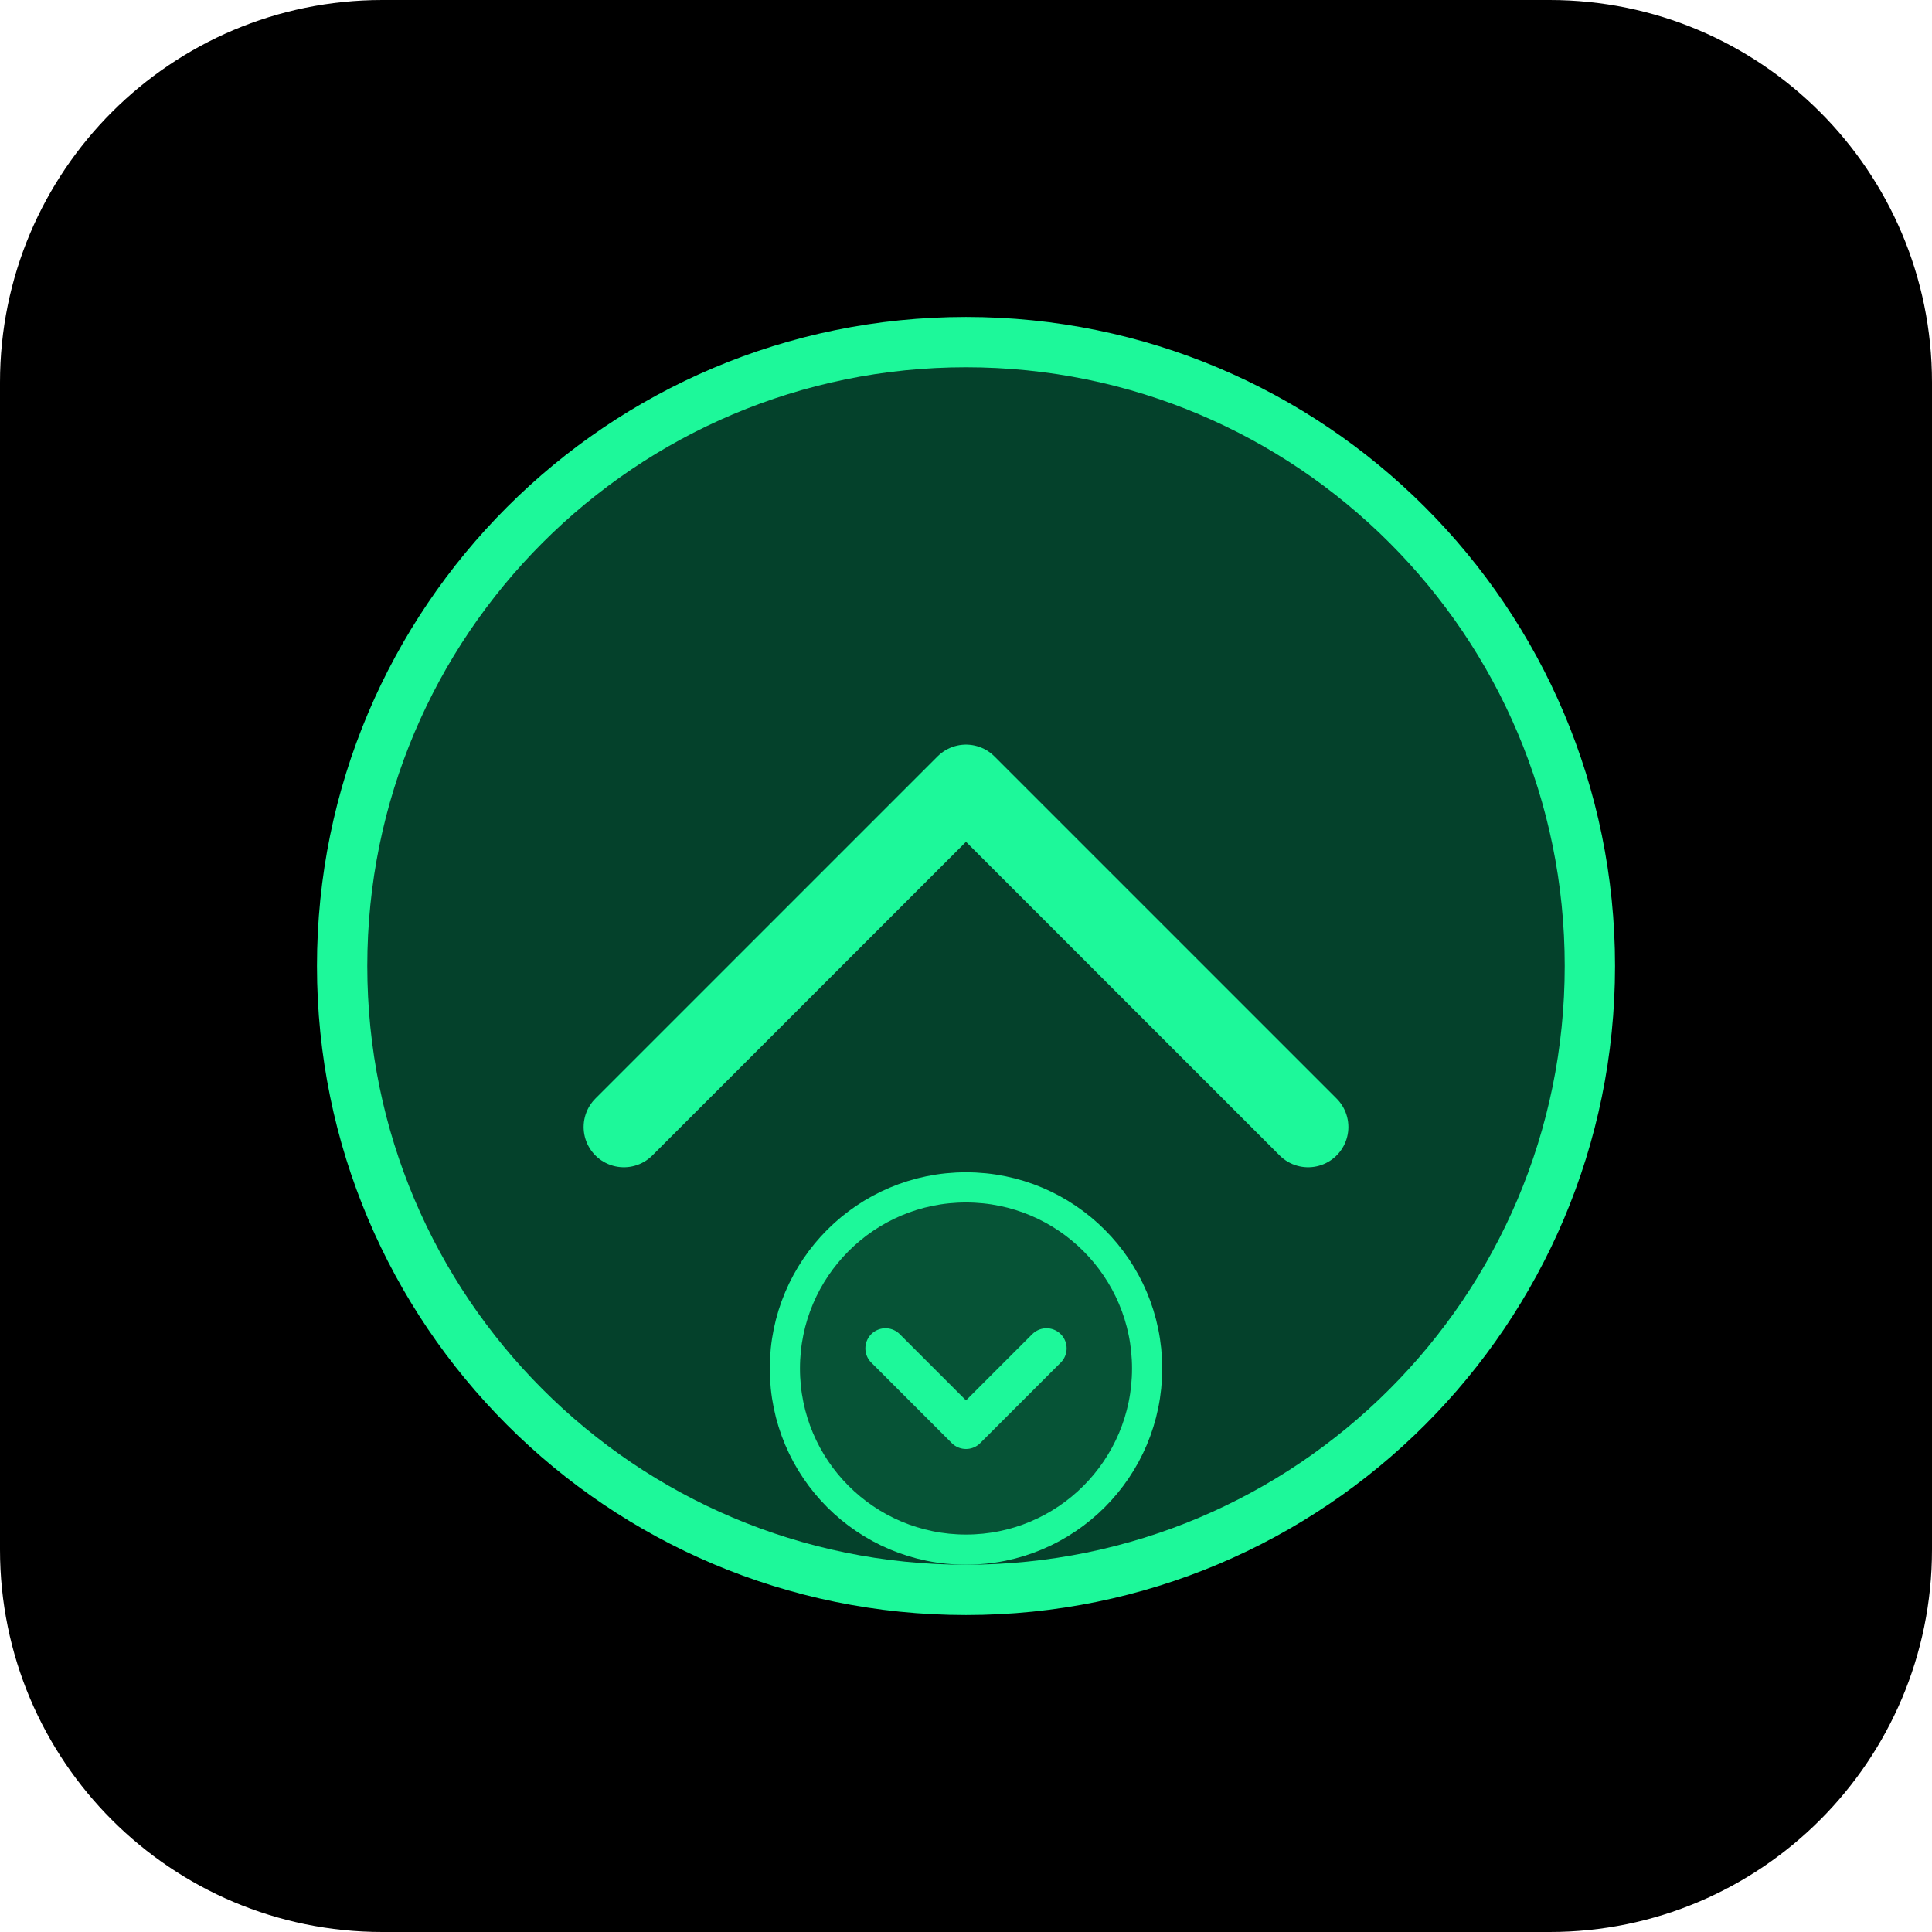
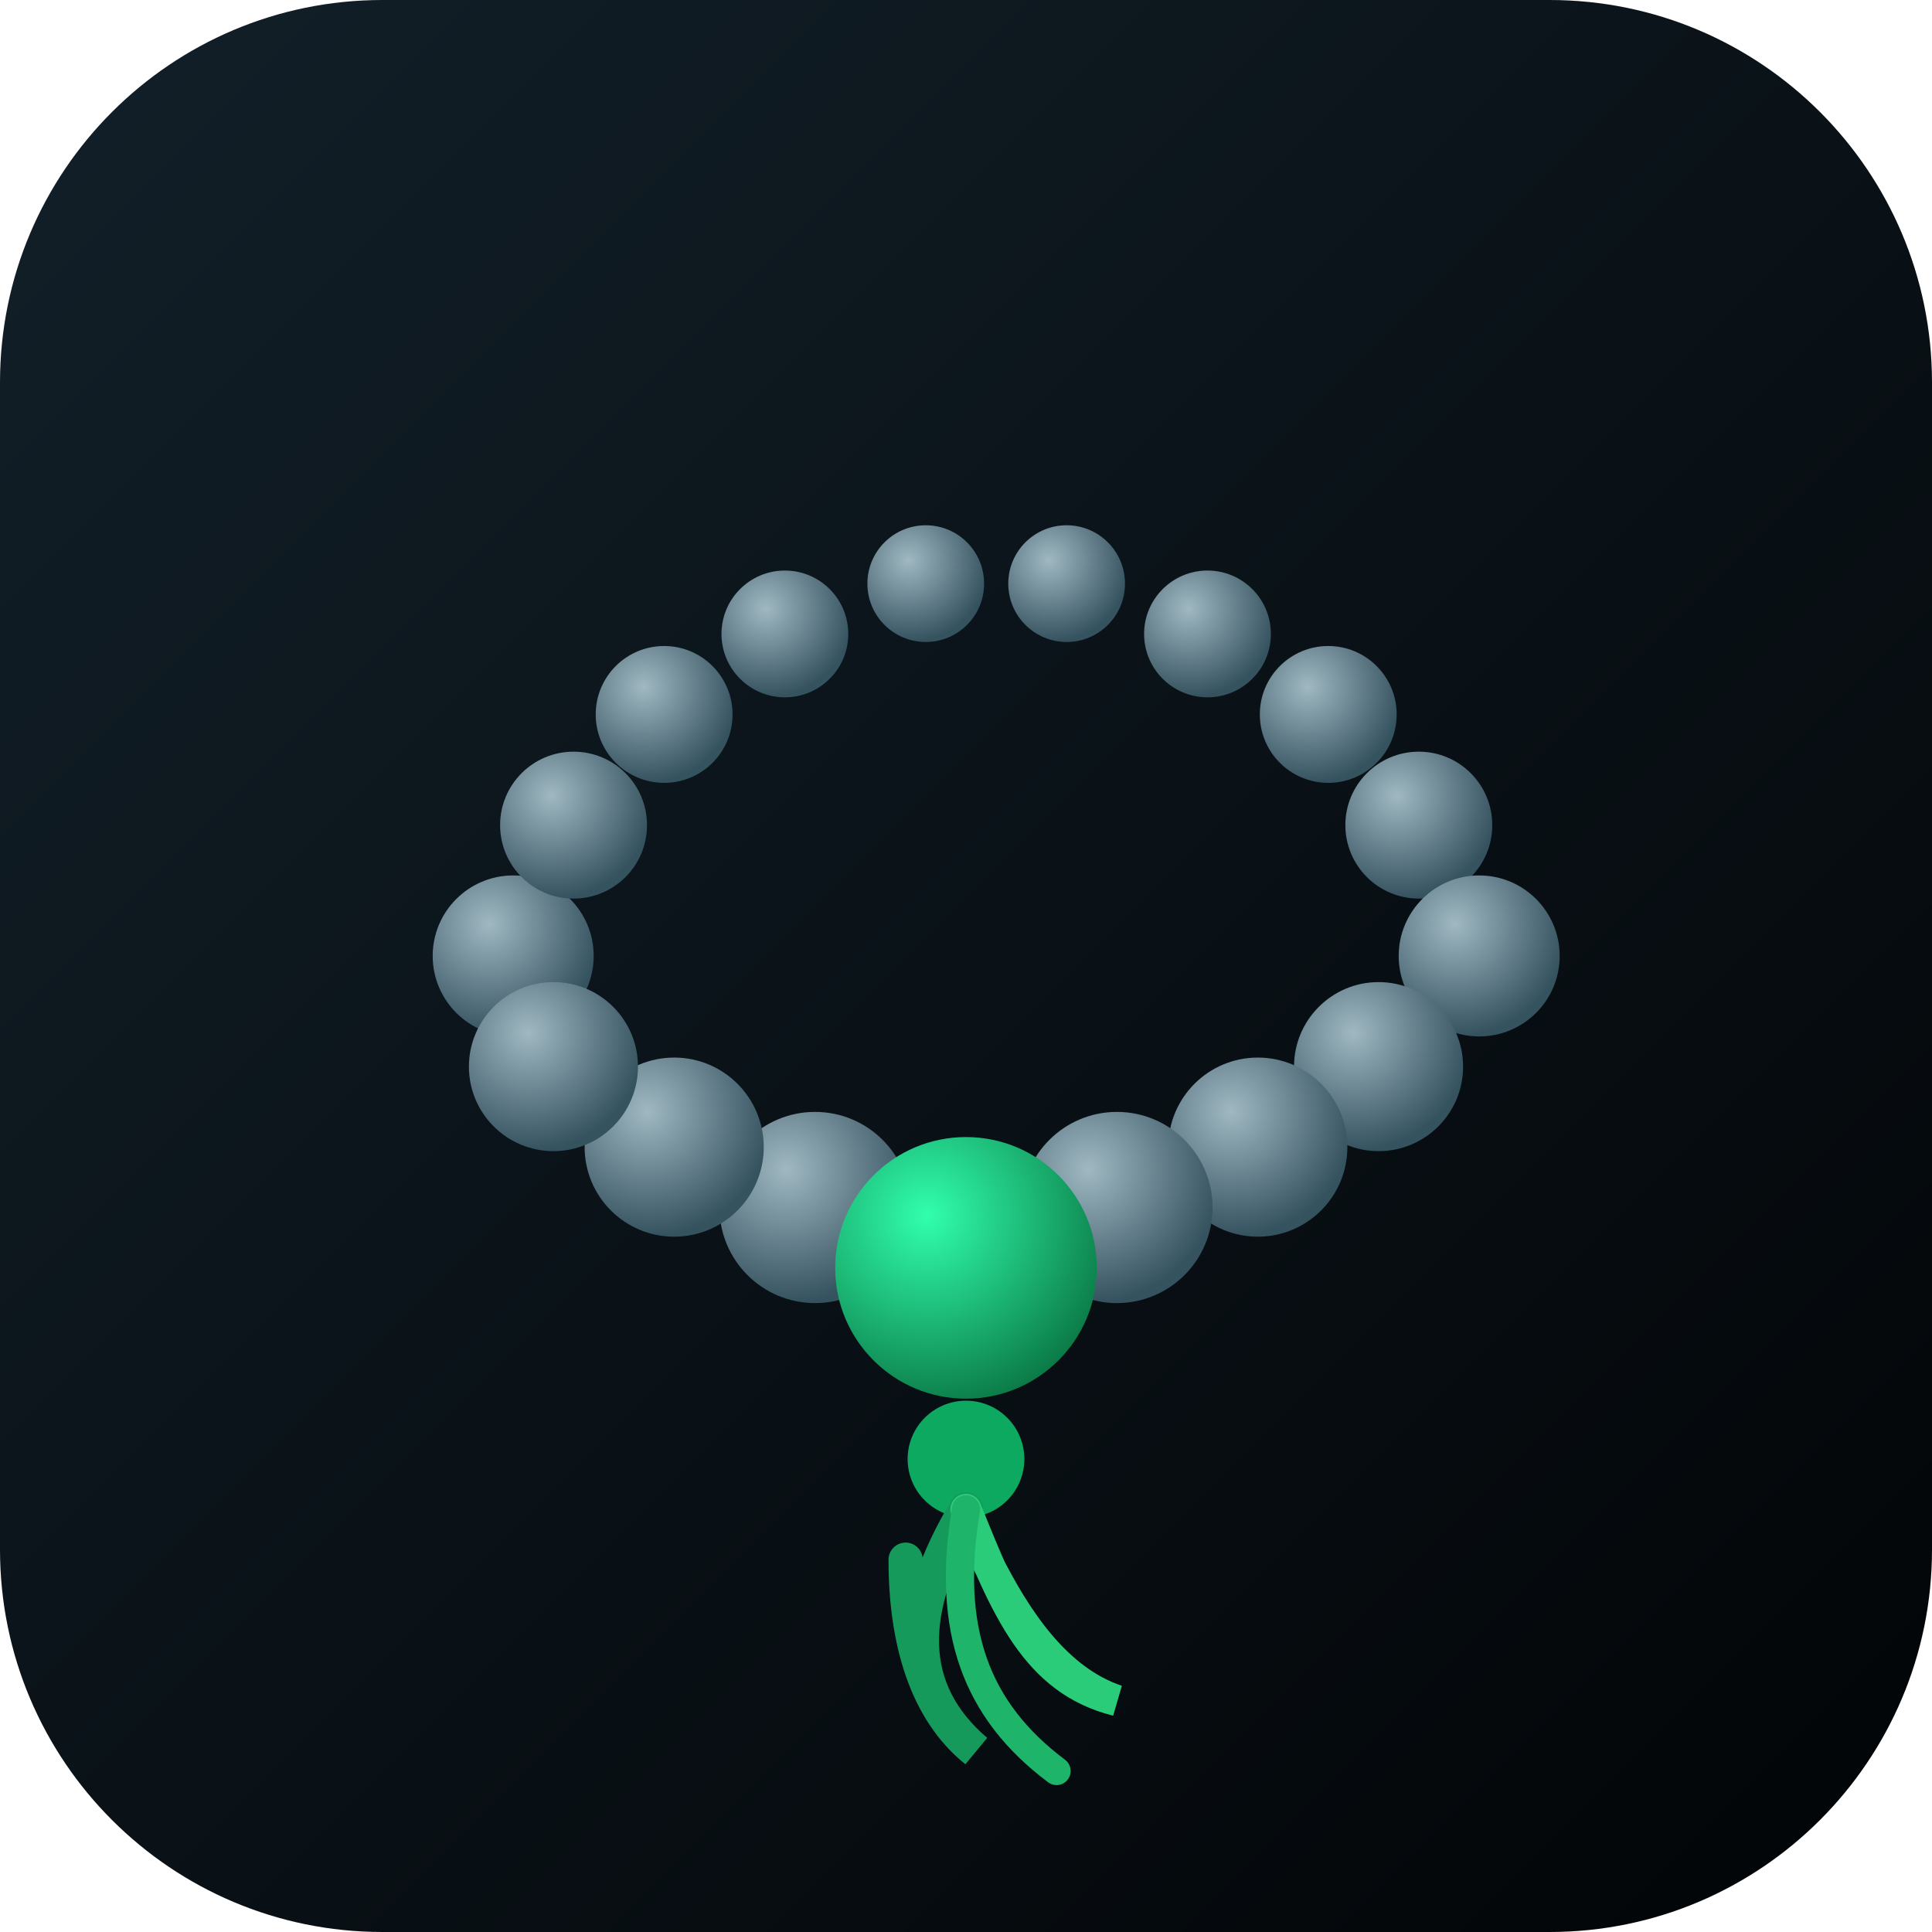
<svg xmlns="http://www.w3.org/2000/svg" viewBox="0 0 192 192">
-   <rect width="192" height="192" rx="38" fill="#000000" />
-   <circle cx="96" cy="96" r="62" fill="#04412b" stroke="#1df89a" stroke-width="5" />
-   <path d="M62 112l34-34 34 34" fill="none" stroke="#1df89a" stroke-width="8" stroke-linecap="round" stroke-linejoin="round" />
-   <circle cx="96" cy="136" r="18" fill="#065336" stroke="#1df89a" stroke-width="3" />
-   <path d="M88 134l8 8 8-8" fill="none" stroke="#1df89a" stroke-width="4" stroke-linecap="round" stroke-linejoin="round" />
+   <defs>
+     <linearGradient id="bg" x1="0" y1="0" x2="1" y2="1">
+       <stop offset="0" stop-color="#122029" />
+       <stop offset="1" stop-color="#020406" />
+     </linearGradient>
+     <radialGradient id="bead" cx="35%" cy="30%" r="70%">
+       <stop offset="0" stop-color="#9fb8c2" />
+       <stop offset="1" stop-color="#35525f" />
+     </radialGradient>
+     <radialGradient id="accent" cx="35%" cy="30%" r="75%">
+       <stop offset="0" stop-color="#31ffad" />
+       <stop offset="1" stop-color="#0b7a47" />
+     </radialGradient>
+   </defs>
+   <rect width="192" height="192" rx="38" fill="url(#bg)" />
+   <g fill="url(#bead)">
+     <circle cx="51" cy="95" r="8" />
+     <circle cx="57" cy="82" r="7.3" />
+     <circle cx="66" cy="71" r="6.8" />
+     <circle cx="78" cy="63" r="6.3" />
+     <circle cx="92" cy="58" r="5.8" />
+     <circle cx="106" cy="58" r="5.8" />
+     <circle cx="120" cy="63" r="6.3" />
+     <circle cx="132" cy="71" r="6.8" />
+     <circle cx="141" cy="82" r="7.3" />
+     <circle cx="147" cy="95" r="8" />
+     <circle cx="137" cy="106" r="8.4" />
+     <circle cx="125" cy="114" r="8.9" />
+     <circle cx="111" cy="120" r="9.5" />
+     <circle cx="81" cy="120" r="9.5" />
+     <circle cx="67" cy="114" r="8.9" />
+     <circle cx="55" cy="106" r="8.4" />
+   </g>
+   <circle cx="96" cy="126" r="13" fill="url(#accent)" />
+   <circle cx="96" cy="145" r="5.8" fill="#0ea960" />
+   <path d="M96 150 C90 160, 90 168, 97 174 C92 170, 90 163, 90 155" fill="none" stroke="#169a5c" stroke-width="3.4" stroke-linecap="round" />
+   <path d="M96 150 C100 160, 103 167, 111 169 C105 167, 101 161, 98 155" fill="none" stroke="#2acc79" stroke-width="3.1" stroke-linecap="round" />
+   <path d="M96 150 C94 162, 97 170, 105 176" fill="none" stroke="#1eb46a" stroke-width="2.8" stroke-linecap="round" />
</svg>
